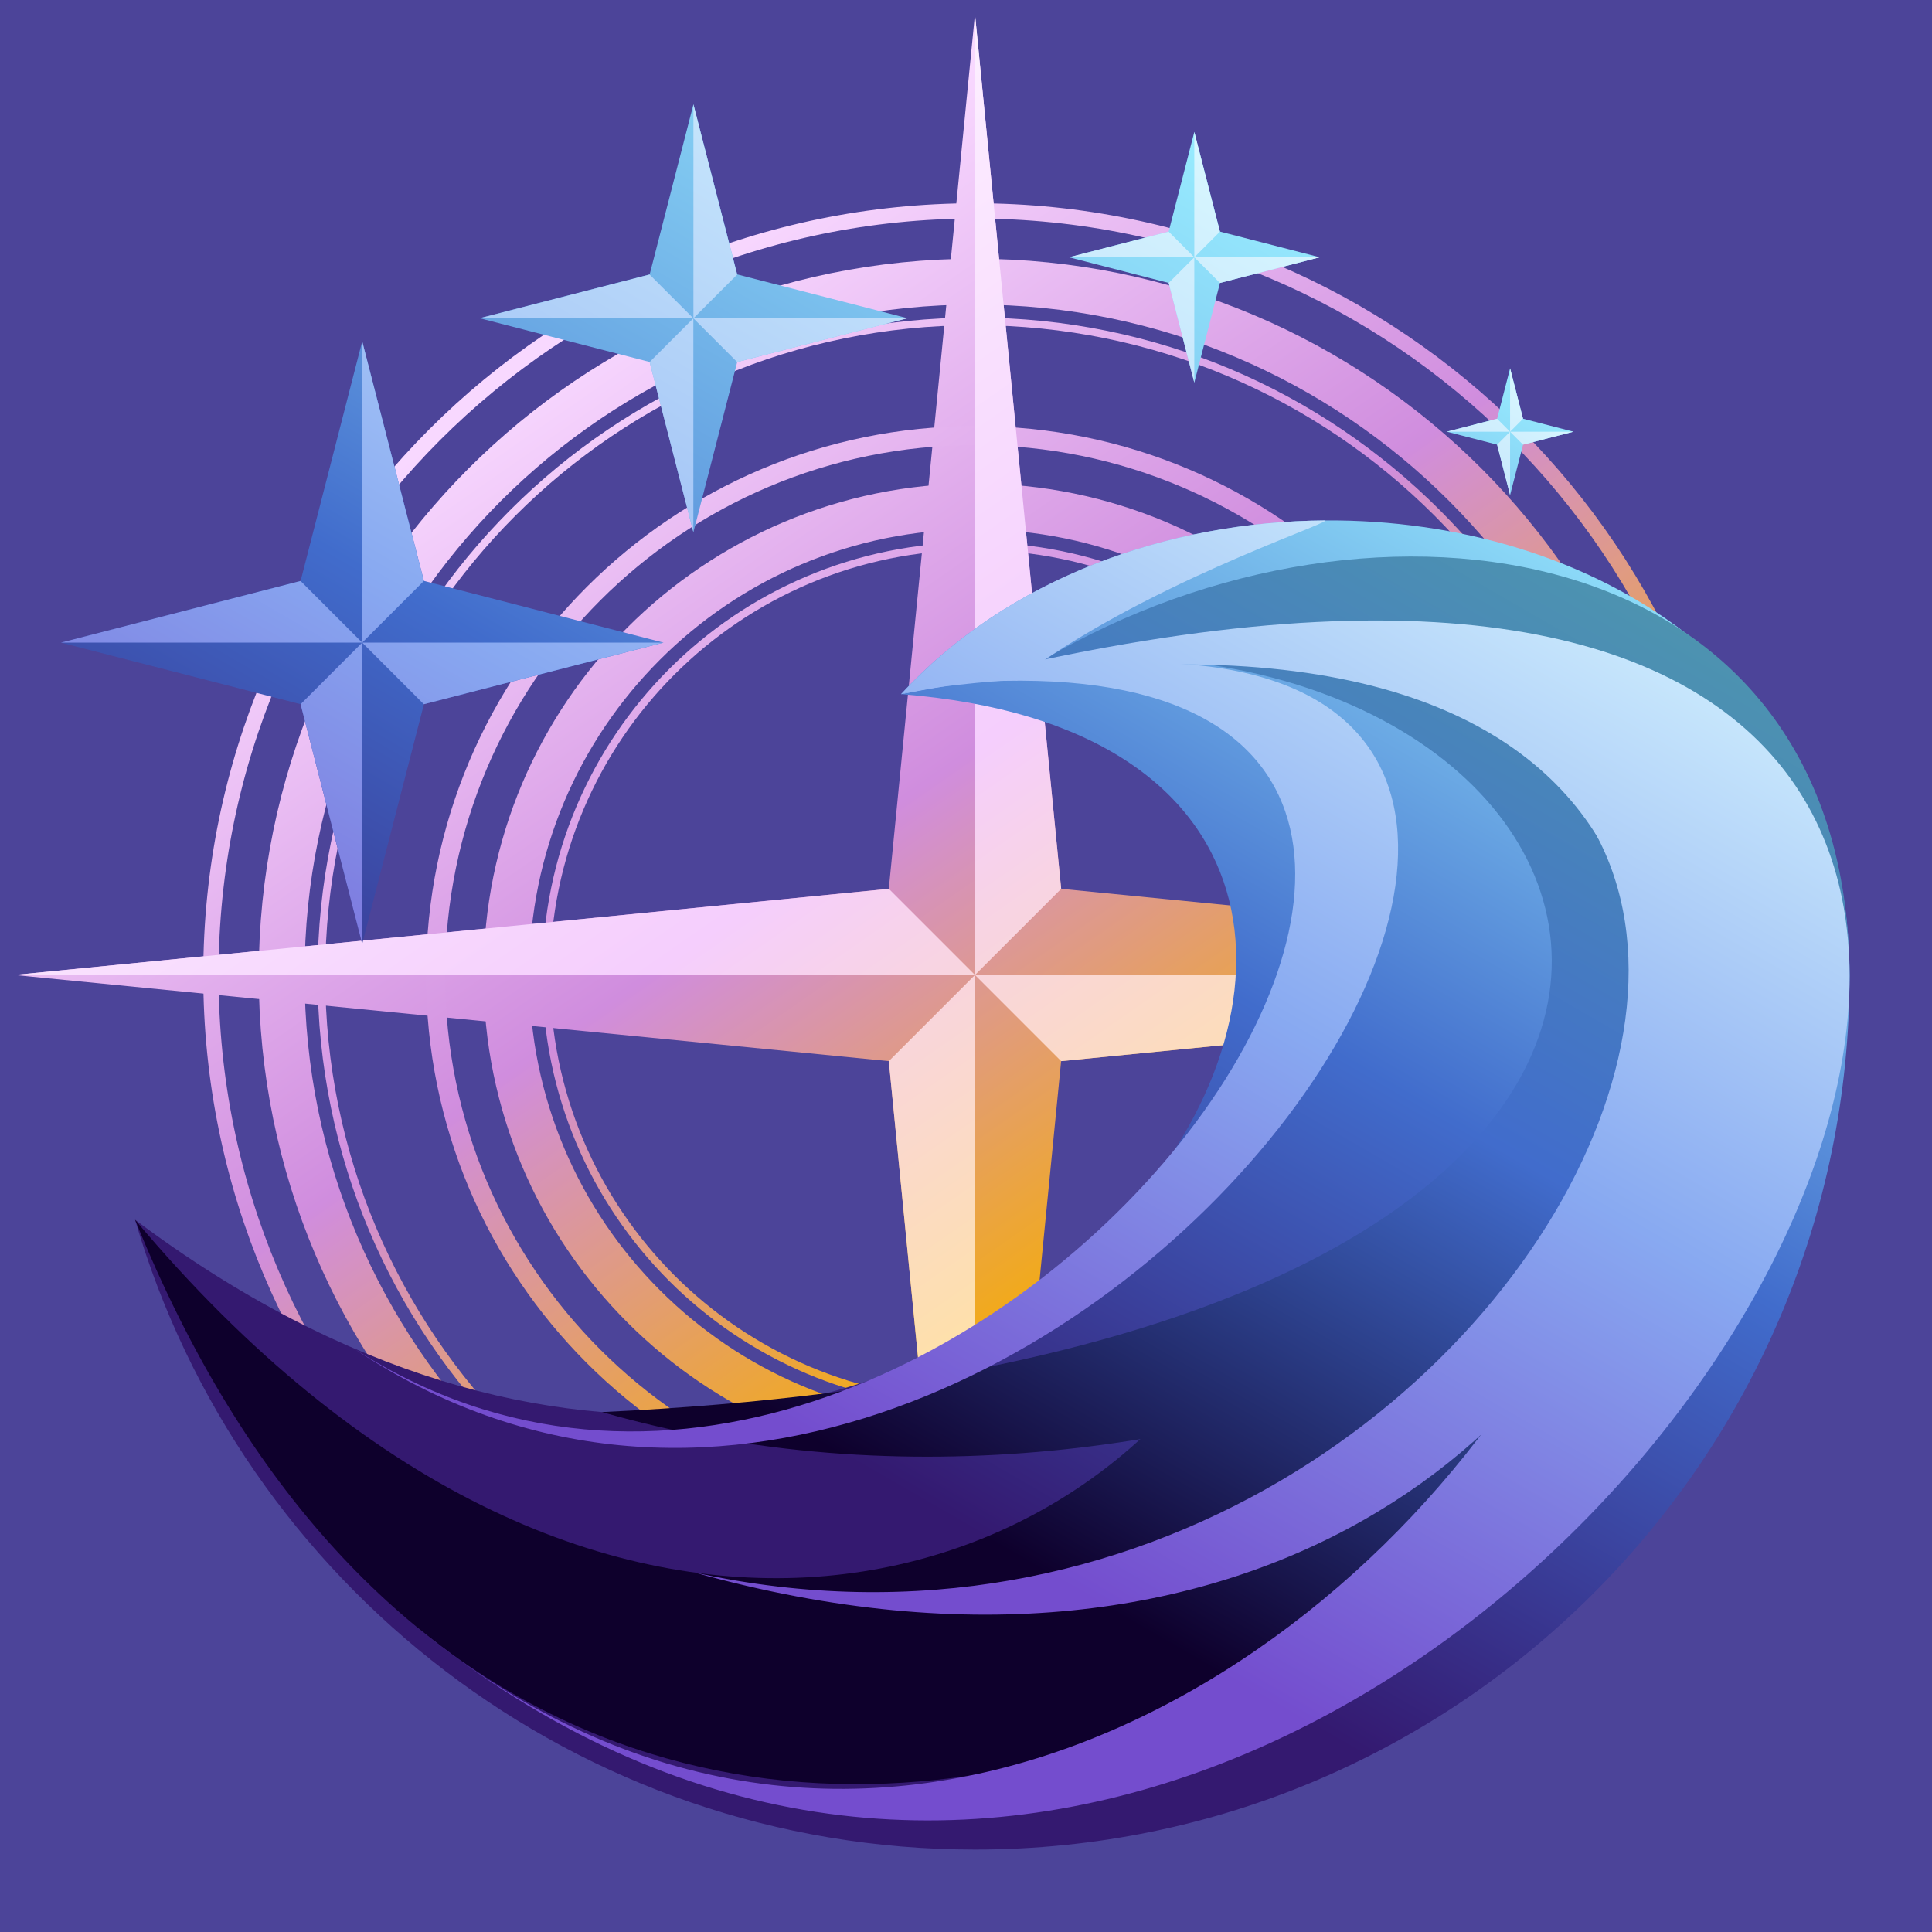
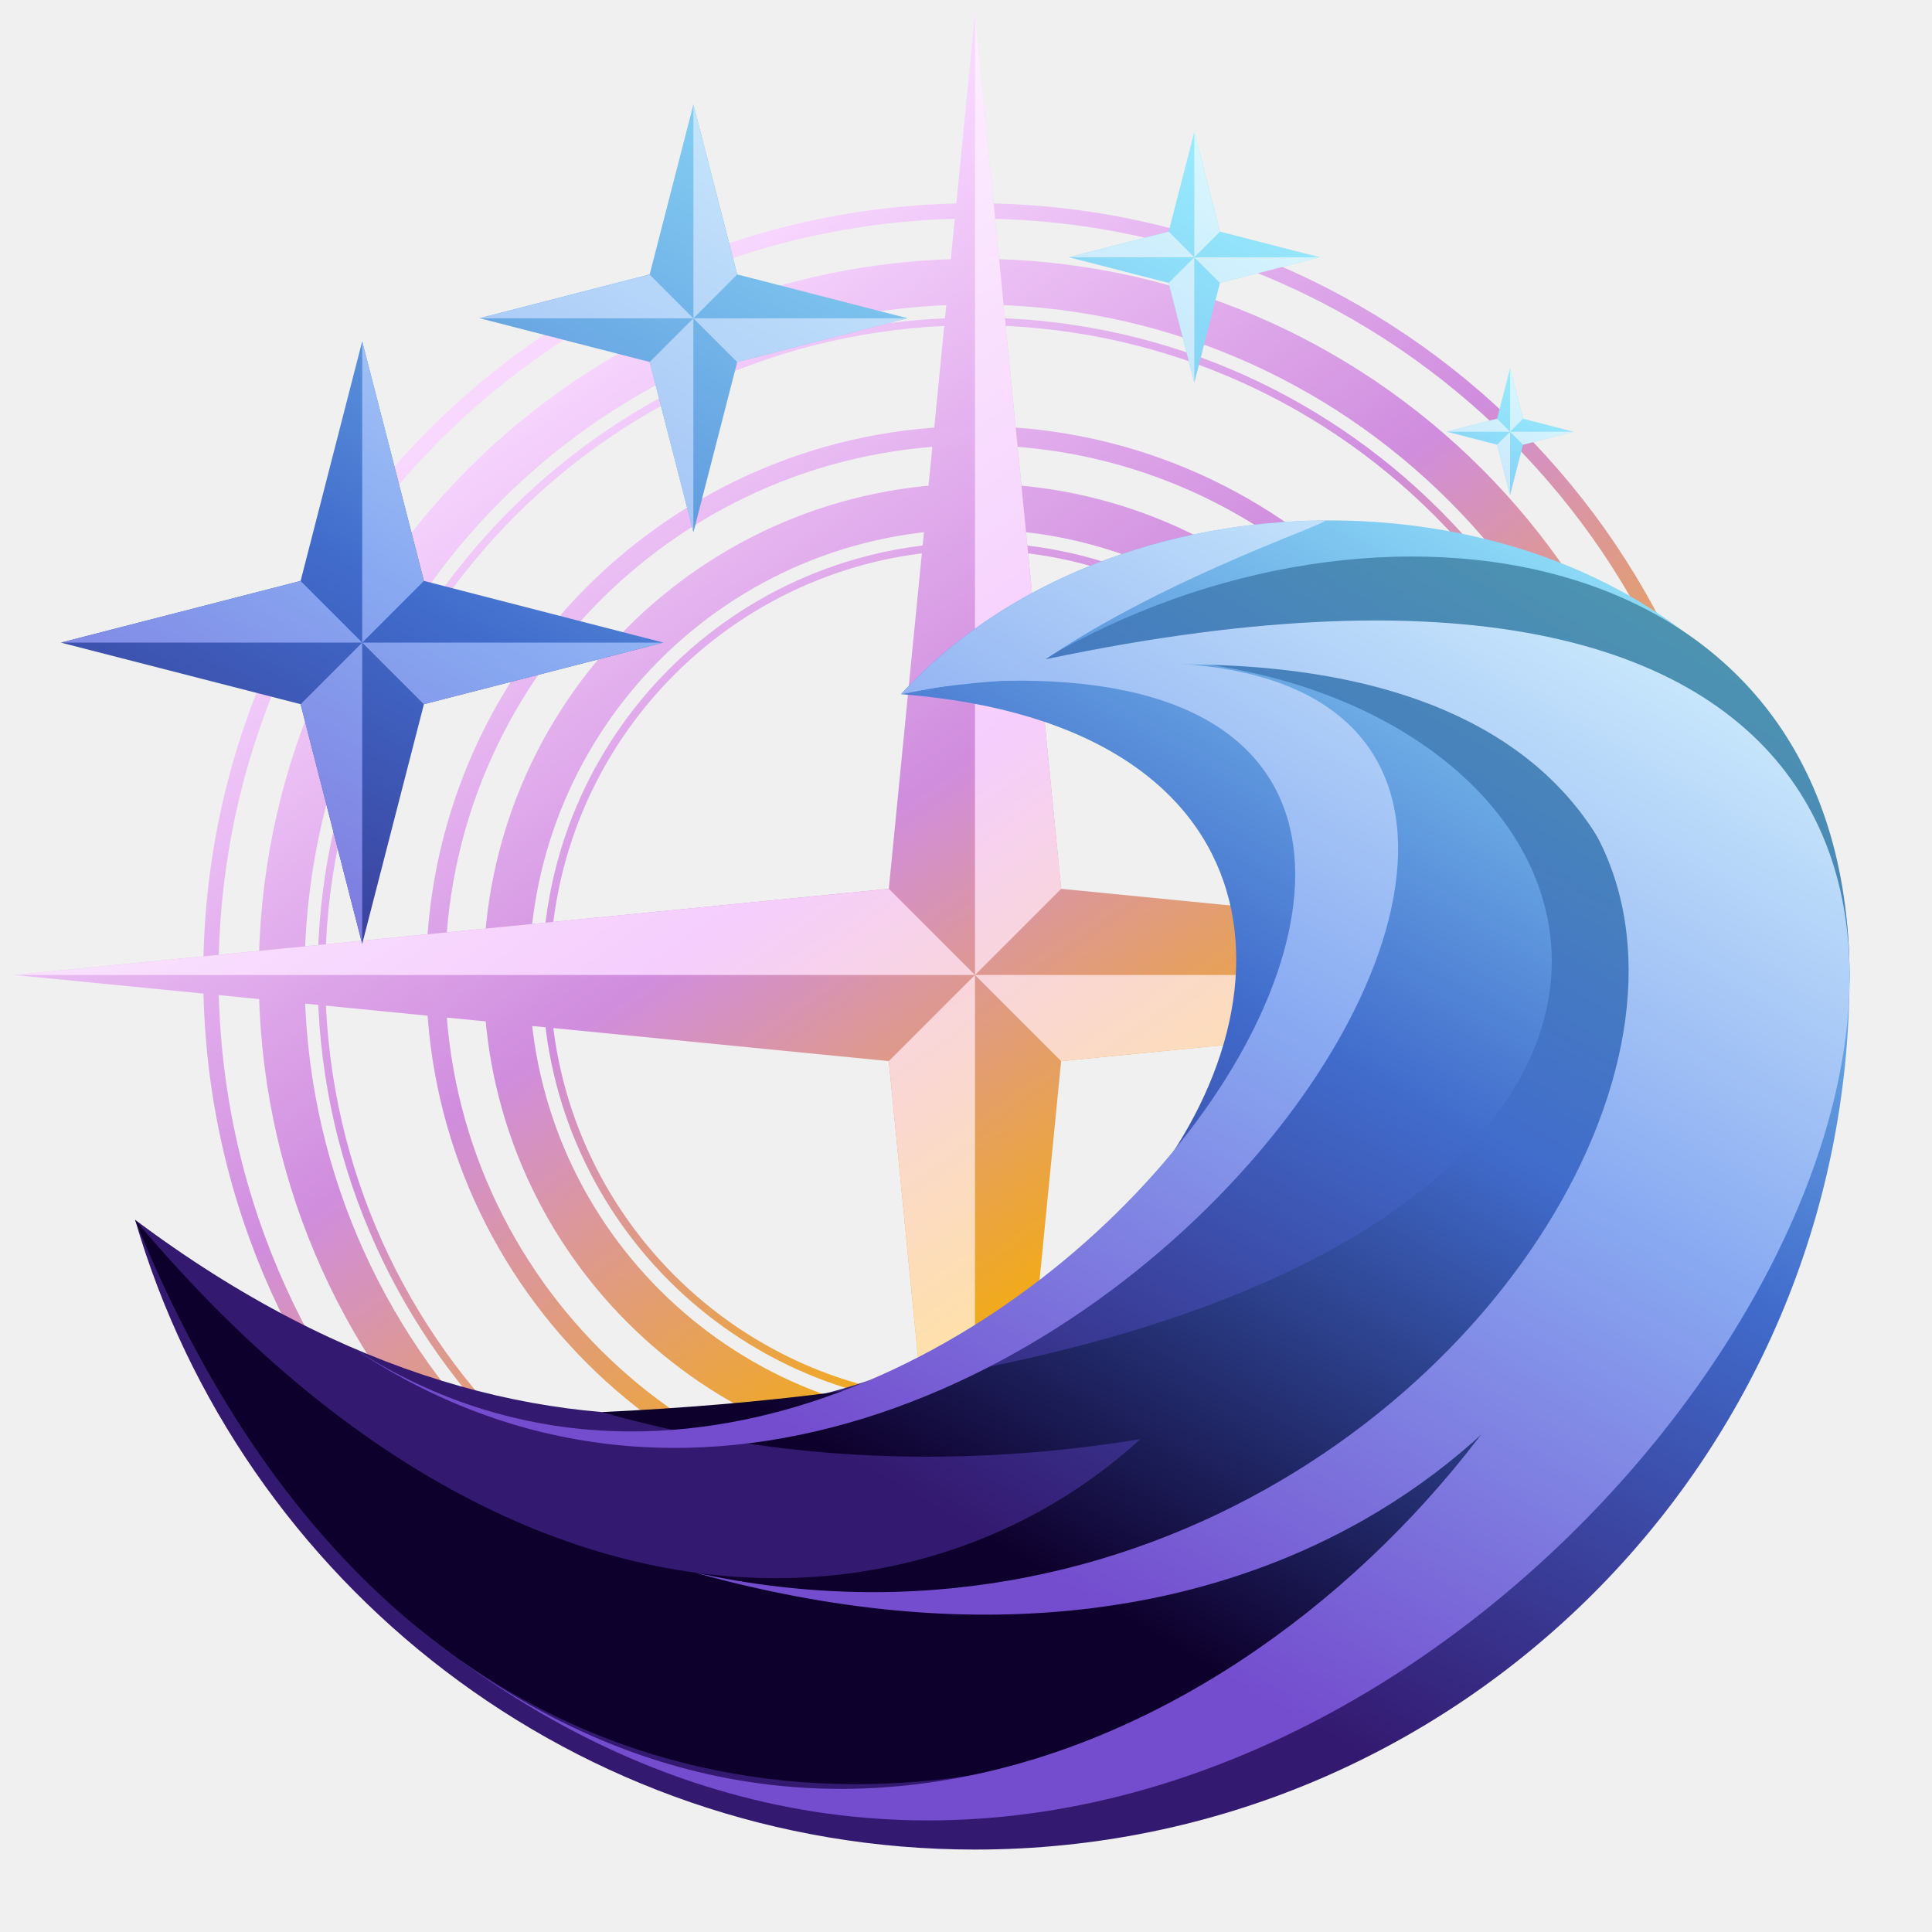
<svg xmlns="http://www.w3.org/2000/svg" xmlns:xlink="http://www.w3.org/1999/xlink" width="128" height="128" viewBox="0 0 33.867 33.867" version="1.1" id="svg8">
  <defs id="defs2">
    <linearGradient id="linearGradient87">
      <stop style="stop-color:#744dce;stop-opacity:1;" offset="0" id="stop85" />
      <stop style="stop-color:#88a9f1;stop-opacity:1;" offset="0.482" id="stop86" />
      <stop style="stop-color:#d9f8ff;stop-opacity:1;" offset="1" id="stop87" />
    </linearGradient>
    <linearGradient id="linearGradient77">
      <stop style="stop-color:#ffe2a1;stop-opacity:1;" offset="0" id="stop75" />
      <stop style="stop-color:#f5cefd;stop-opacity:1;" offset="0.485" id="stop76" />
      <stop style="stop-color:#fcedff;stop-opacity:1;" offset="1" id="stop77" />
    </linearGradient>
    <linearGradient id="linearGradient55">
      <stop style="stop-color:#0e002c;stop-opacity:1;" offset="0" id="stop53" />
      <stop style="stop-color:#416ccc;stop-opacity:1;" offset="0.482" id="stop54" />
      <stop style="stop-color:#4f9aab;stop-opacity:1;" offset="1" id="stop55" />
    </linearGradient>
    <linearGradient id="linearGradient2">
      <stop style="stop-color:#341970;stop-opacity:1;" offset="0" id="stop1" />
      <stop style="stop-color:#416ccc;stop-opacity:1;" offset="0.482" id="stop29" />
      <stop style="stop-color:#99edff;stop-opacity:1;" offset="1" id="stop2" />
    </linearGradient>
    <linearGradient id="linearGradient11">
      <stop style="stop-color:#f5ad06;stop-opacity:1;" offset="0" id="stop11" />
      <stop style="stop-color:#d08dde;stop-opacity:1;" offset="0.485" id="stop13" />
      <stop style="stop-color:#f8d8ff;stop-opacity:1;" offset="1" id="stop12" />
    </linearGradient>
    <clipPath clipPathUnits="userSpaceOnUse" id="clipPath11">
      <path id="path11" style="fill:#c8c8c8;fill-opacity:1;stroke:#d3d3d3;stroke-width:0.106;stroke-linecap:round;stroke-linejoin:miter;stroke-miterlimit:100;stroke-dasharray:none;stroke-opacity:1;paint-order:stroke fill markers" d="M -2.105,-0.421 V 20.44 H 5.327 A 12.131,12.131 0 0 0 16.933,29.064 12.131,12.131 0 0 0 29.064,16.933 12.131,12.131 0 0 0 22.497,6.157 v -6.578 z" />
    </clipPath>
    <linearGradient xlink:href="#linearGradient11" id="linearGradient15" x1="17.404" y1="22.408" x2="8.777" y2="9.984" gradientUnits="userSpaceOnUse" gradientTransform="matrix(1.263855,0,0,1.263855,-4.310143,-4.310127)" />
    <linearGradient xlink:href="#linearGradient11" id="linearGradient16" gradientUnits="userSpaceOnUse" x1="17.335" y1="21.597" x2="9.985" y2="11.014" gradientTransform="matrix(1.454704,0,0,1.454704,-7.541856,-7.541839)" />
    <linearGradient xlink:href="#linearGradient11" id="linearGradient17" gradientUnits="userSpaceOnUse" gradientTransform="matrix(1.869977,0,0,1.869977,-14.57381,-14.57379)" x1="17.252" y1="20.633" x2="11.421" y2="12.237" />
    <linearGradient xlink:href="#linearGradient11" id="linearGradient18" gradientUnits="userSpaceOnUse" gradientTransform="matrix(1.156433,0,0,1.156433,-2.491126,-2.491109)" x1="17.45" y1="22.941" x2="7.982" y2="9.307" />
    <linearGradient xlink:href="#linearGradient11" id="linearGradient19" gradientUnits="userSpaceOnUse" gradientTransform="matrix(2.060786,0,0,2.060786,-17.80485,-17.80483)" x1="17.222" y1="20.291" x2="11.931" y2="12.672" />
    <linearGradient xlink:href="#linearGradient11" id="linearGradient20" gradientUnits="userSpaceOnUse" gradientTransform="matrix(1.76282,0,0,1.76282,-12.75929,-12.75927)" x1="17.271" y1="20.858" x2="11.086" y2="11.951" />
    <linearGradient xlink:href="#linearGradient11" id="linearGradient24" x1="17.404" y1="22.408" x2="8.777" y2="9.984" gradientUnits="userSpaceOnUse" />
    <linearGradient xlink:href="#linearGradient2" id="linearGradient49" x1="4.023" y1="21.842" x2="8.392" y2="14.276" gradientUnits="userSpaceOnUse" />
    <linearGradient xlink:href="#linearGradient2" id="linearGradient50" x1="3.739" y1="32.508" x2="12.29" y2="17.698" gradientUnits="userSpaceOnUse" />
    <linearGradient xlink:href="#linearGradient2" id="linearGradient25" gradientUnits="userSpaceOnUse" x1="23.571" y1="28.492" x2="32.122" y2="13.681" spreadMethod="pad" gradientTransform="matrix(1.263855,0,0,1.263855,-4.310144,-4.310127)" />
    <linearGradient xlink:href="#linearGradient2" id="linearGradient45" gradientUnits="userSpaceOnUse" x1="13.824" y1="16.276" x2="18.353" y2="8.43" />
    <clipPath clipPathUnits="userSpaceOnUse" id="clipPath58">
      <rect style="fill:#484848;fill-opacity:1;stroke:none;stroke-width:0.265;stroke-linecap:butt;stroke-linejoin:miter;stroke-miterlimit:3.3;stroke-dasharray:none;stroke-opacity:1;paint-order:stroke fill markers" id="rect59" width="27.006" height="27.099" x="0" y="0" />
    </clipPath>
    <clipPath clipPathUnits="userSpaceOnUse" id="clipPath58-6">
      <rect style="fill:#484848;fill-opacity:1;stroke:none;stroke-width:0.265;stroke-linecap:butt;stroke-linejoin:miter;stroke-miterlimit:3.3;stroke-dasharray:none;stroke-opacity:1;paint-order:stroke fill markers" id="rect59-8" width="27.006" height="27.099" x="0" y="0" />
    </clipPath>
    <linearGradient xlink:href="#linearGradient2" id="linearGradient31" x1="17.404" y1="22.408" x2="8.777" y2="9.984" gradientUnits="userSpaceOnUse" />
    <clipPath clipPathUnits="userSpaceOnUse" id="clipPath58-3">
      <rect style="fill:#484848;fill-opacity:1;stroke:none;stroke-width:0.265;stroke-linecap:butt;stroke-linejoin:miter;stroke-miterlimit:3.3;stroke-dasharray:none;stroke-opacity:1;paint-order:stroke fill markers" id="rect59-1" width="27.006" height="27.099" x="0" y="0" />
    </clipPath>
    <clipPath clipPathUnits="userSpaceOnUse" id="clipPath92">
      <rect style="fill:#ffffff;fill-opacity:1;stroke:none;stroke-width:0.132;stroke-linecap:butt;stroke-linejoin:miter;stroke-miterlimit:100000;stroke-dasharray:none;stroke-opacity:1;paint-order:stroke fill markers" id="rect93" width="26.282" height="25.029" x="-1.753" y="-0.628" />
    </clipPath>
    <clipPath clipPathUnits="userSpaceOnUse" id="clipPath94">
      <rect style="fill:#ffffff;fill-opacity:1;stroke:none;stroke-width:0.132;stroke-linecap:butt;stroke-linejoin:miter;stroke-miterlimit:100000;stroke-dasharray:none;stroke-opacity:1;paint-order:stroke fill markers" id="rect95" width="23.416" height="25.029" x="-1.158" y="-0.628" />
    </clipPath>
    <linearGradient xlink:href="#linearGradient77" id="linearGradient58" x1="17.404" y1="22.408" x2="8.777" y2="9.984" gradientUnits="userSpaceOnUse" gradientTransform="matrix(1.263855,0,0,1.263855,-4.310144,-4.310127)" />
    <linearGradient xlink:href="#linearGradient77" id="linearGradient59" x1="17.404" y1="22.408" x2="8.777" y2="9.984" gradientUnits="userSpaceOnUse" gradientTransform="matrix(1.263855,0,0,1.263855,-4.310144,-4.310127)" />
    <linearGradient xlink:href="#linearGradient77" id="linearGradient60" x1="17.404" y1="22.408" x2="8.777" y2="9.984" gradientUnits="userSpaceOnUse" />
    <linearGradient xlink:href="#linearGradient77" id="linearGradient61" x1="17.404" y1="22.408" x2="8.777" y2="9.984" gradientUnits="userSpaceOnUse" />
    <linearGradient xlink:href="#linearGradient87" id="linearGradient80" x1="23.571" y1="28.492" x2="32.122" y2="13.681" gradientUnits="userSpaceOnUse" gradientTransform="matrix(1.300447,0,0,1.300447,-2.599126,-3.399786)" />
    <linearGradient xlink:href="#linearGradient87" id="linearGradient81" x1="23.571" y1="28.492" x2="32.122" y2="13.681" gradientUnits="userSpaceOnUse" gradientTransform="matrix(1.300447,0,0,1.300447,-2.599126,-3.399786)" />
    <linearGradient xlink:href="#linearGradient87" id="linearGradient82" x1="23.571" y1="28.492" x2="32.122" y2="13.681" gradientUnits="userSpaceOnUse" gradientTransform="matrix(1.300447,0,0,1.300447,-2.599126,-3.399786)" />
    <linearGradient xlink:href="#linearGradient87" id="linearGradient89" x1="23.571" y1="28.492" x2="32.122" y2="13.681" gradientUnits="userSpaceOnUse" gradientTransform="matrix(1.74088,0,0,1.74088,-10.09333,-5.548255)" />
    <linearGradient xlink:href="#linearGradient87" id="linearGradient90" x1="23.571" y1="28.492" x2="32.122" y2="13.681" gradientUnits="userSpaceOnUse" gradientTransform="matrix(1.74088,0,0,1.74088,-10.09333,-5.548255)" />
    <linearGradient xlink:href="#linearGradient87" id="linearGradient91" x1="23.571" y1="28.492" x2="32.122" y2="13.681" gradientUnits="userSpaceOnUse" gradientTransform="matrix(1.74088,0,0,1.74088,-10.09333,-5.548255)" />
    <linearGradient xlink:href="#linearGradient87" id="linearGradient92" x1="23.571" y1="28.492" x2="32.122" y2="13.681" gradientUnits="userSpaceOnUse" gradientTransform="matrix(1.74088,0,0,1.74088,-10.09333,-5.548255)" />
    <linearGradient xlink:href="#linearGradient87" id="linearGradient93" x1="23.571" y1="28.492" x2="32.122" y2="13.681" gradientUnits="userSpaceOnUse" gradientTransform="matrix(2.049499,0,0,2.049499,-19.70292,-7.447452)" />
    <linearGradient xlink:href="#linearGradient87" id="linearGradient94" x1="23.571" y1="28.492" x2="32.122" y2="13.681" gradientUnits="userSpaceOnUse" gradientTransform="matrix(2.049499,0,0,2.049499,-19.70292,-7.447452)" />
    <linearGradient xlink:href="#linearGradient87" id="linearGradient95" x1="23.571" y1="28.492" x2="32.122" y2="13.681" gradientUnits="userSpaceOnUse" gradientTransform="matrix(2.049499,0,0,2.049499,-19.70292,-7.447452)" />
    <linearGradient xlink:href="#linearGradient87" id="linearGradient96" x1="23.571" y1="28.492" x2="32.122" y2="13.681" gradientUnits="userSpaceOnUse" gradientTransform="matrix(2.049499,0,0,2.049499,-19.70292,-7.447452)" />
    <linearGradient xlink:href="#linearGradient87" id="linearGradient100" gradientUnits="userSpaceOnUse" x1="23.571" y1="28.492" x2="32.122" y2="13.681" gradientTransform="matrix(1.300447,0,0,1.300447,-2.599126,-3.399786)" />
    <linearGradient xlink:href="#linearGradient55" id="linearGradient101" gradientUnits="userSpaceOnUse" x1="23.571" y1="28.492" x2="32.122" y2="13.681" spreadMethod="pad" gradientTransform="matrix(1.263855,0,0,1.263855,-4.310144,-4.310127)" />
    <linearGradient xlink:href="#linearGradient87" id="linearGradient102" gradientUnits="userSpaceOnUse" x1="23.571" y1="28.492" x2="32.122" y2="13.681" spreadMethod="pad" gradientTransform="matrix(1.263855,0,0,1.263855,-4.310144,-4.310127)" />
    <linearGradient xlink:href="#linearGradient87" id="linearGradient105" x1="15.908" y1="13.066" x2="27.73" y2="13.066" gradientUnits="userSpaceOnUse" gradientTransform="matrix(1.263855,0,0,1.263855,-4.310144,-4.310127)" />
    <linearGradient xlink:href="#linearGradient55" id="linearGradient107" gradientUnits="userSpaceOnUse" x1="23.571" y1="28.492" x2="32.122" y2="13.681" spreadMethod="pad" gradientTransform="matrix(1.263855,0,0,1.263855,-4.310003,-4.310127)" />
    <linearGradient xlink:href="#linearGradient87" id="linearGradient108" gradientUnits="userSpaceOnUse" x1="23.571" y1="28.492" x2="32.122" y2="13.681" spreadMethod="pad" gradientTransform="matrix(1.263855,0,0,1.263855,-4.310144,-4.310127)" />
    <linearGradient xlink:href="#linearGradient87" id="linearGradient109" gradientUnits="userSpaceOnUse" x1="23.571" y1="28.492" x2="32.122" y2="13.681" spreadMethod="pad" gradientTransform="matrix(1.263855,0,0,1.263855,-4.310144,-4.310127)" />
    <linearGradient xlink:href="#linearGradient87" id="linearGradient111" gradientUnits="userSpaceOnUse" x1="23.571" y1="28.492" x2="32.122" y2="13.681" spreadMethod="pad" gradientTransform="matrix(1.263855,0,0,1.263855,-4.310144,-4.310127)" />
    <linearGradient xlink:href="#linearGradient2" id="linearGradient50-6" x1="3.739" y1="32.508" x2="12.29" y2="17.698" gradientUnits="userSpaceOnUse" />
    <linearGradient xlink:href="#linearGradient87" id="linearGradient116" gradientUnits="userSpaceOnUse" gradientTransform="matrix(2.049499,0,0,2.049499,-19.70292,-7.447452)" x1="23.571" y1="28.492" x2="32.122" y2="13.681" />
    <linearGradient xlink:href="#linearGradient87" id="linearGradient117" gradientUnits="userSpaceOnUse" gradientTransform="matrix(2.049499,0,0,2.049499,-19.70292,-7.447452)" x1="23.571" y1="28.492" x2="32.122" y2="13.681" />
    <linearGradient xlink:href="#linearGradient87" id="linearGradient118" gradientUnits="userSpaceOnUse" gradientTransform="matrix(2.049499,0,0,2.049499,-19.70292,-7.447452)" x1="23.571" y1="28.492" x2="32.122" y2="13.681" />
    <linearGradient xlink:href="#linearGradient87" id="linearGradient119" gradientUnits="userSpaceOnUse" gradientTransform="matrix(2.049499,0,0,2.049499,-19.70292,-7.447452)" x1="23.571" y1="28.492" x2="32.122" y2="13.681" />
  </defs>
  <g id="layer1">
-     <rect style="fill:#4c4499;fill-opacity:1;stroke-width:1.3;stroke-linecap:round;stroke-linejoin:round" id="rect1" width="33.867" height="33.867" x="0" y="0" ry="0" />
    <g id="g76" transform="translate(12.60241,-2.214254)" style="display:none;fill:none;stroke:#ffffff;stroke-width:0.132;stroke-dasharray:none;stroke-opacity:1">
      <path style="fill:none;fill-opacity:1;stroke:#ffffff;stroke-width:0.132;stroke-linecap:round;stroke-linejoin:miter;stroke-miterlimit:100;stroke-dasharray:none;stroke-opacity:1;paint-order:stroke fill markers" id="path22-9" d="m 3.607,16.933 12.284,-1.043 1.043,-12.284 1.043,12.284 12.284,1.043 -12.284,1.043 -1.043,12.284 -1.043,-12.284 z" clip-path="url(#clipPath58-3)" transform="translate(-12.60241,2.214255)" />
      <path style="fill:none;stroke:#ffffff;stroke-width:0.132;stroke-linecap:round;stroke-miterlimit:100;stroke-dasharray:none;stroke-opacity:1;paint-order:stroke fill markers" d="m 4.33,11.451 c -4.249,0 -7.695,3.448 -7.695,7.697 0,4.249 3.446,7.695 7.695,7.695 4.249,0 7.697,-3.446 7.697,-7.695 0,-4.249 -3.448,-7.697 -7.697,-7.697 z m 0,0.133 c 4.178,0 7.564,3.386 7.564,7.564 0,4.178 -3.386,7.562 -7.564,7.562 -4.178,0 -7.562,-3.385 -7.562,-7.562 0,-4.178 3.385,-7.564 7.562,-7.564 z" id="path13-5-8" />
      <path style="fill:none;stroke:#ffffff;stroke-width:0.132;stroke-linecap:round;stroke-miterlimit:100;stroke-dasharray:none;stroke-opacity:1;paint-order:stroke fill markers" d="m 4.33,13.199 c -3.285,0 -5.947,2.664 -5.947,5.949 0,3.285 2.662,5.947 5.947,5.947 3.285,0 5.949,-2.662 5.949,-5.947 0,-3.285 -2.664,-5.949 -5.949,-5.949 z m 0,0.053 c 3.257,0 5.896,2.64 5.896,5.896 0,3.257 -2.64,5.895 -5.896,5.895 -3.257,0 -5.895,-2.638 -5.895,-5.895 0,-3.257 2.638,-5.896 5.895,-5.896 z" id="path13-5-7-6" />
      <path style="fill:none;stroke:#ffffff;stroke-width:0.132;stroke-linecap:round;stroke-miterlimit:100;stroke-dasharray:none;stroke-opacity:1;paint-order:stroke fill markers" d="m 4.33,10.055 c -5.021,0 -9.092,4.073 -9.092,9.094 0,5.021 4.071,9.092 9.092,9.092 5.021,0 9.094,-4.071 9.094,-9.092 0,-5.021 -4.073,-9.094 -9.094,-9.094 z m 0,0.055 c 4.992,0 9.039,4.047 9.039,9.039 0,4.992 -4.047,9.039 -9.039,9.039 -4.992,0 -9.039,-4.047 -9.039,-9.039 0,-4.992 4.047,-9.039 9.039,-9.039 z" id="path13-5-7-7-5" />
      <path style="fill:none;stroke:#ffffff;stroke-width:0.132;stroke-linecap:round;stroke-miterlimit:100;stroke-dasharray:none;stroke-opacity:1;paint-order:stroke fill markers" d="m 4.33,8.496 c -5.882,0 -10.65,4.77 -10.65,10.652 0,5.882 4.768,10.65 10.65,10.65 5.882,0 10.652,-4.768 10.652,-10.65 0,-5.882 -4.77,-10.652 -10.652,-10.652 z m 0,0.107 c 5.824,0 10.545,4.721 10.545,10.545 0,5.824 -4.721,10.543 -10.545,10.543 -5.824,0 -10.543,-4.719 -10.543,-10.543 0,-5.824 4.719,-10.545 10.543,-10.545 z" id="path13-5-7-1-0" />
      <path style="fill:none;stroke:#ffffff;stroke-width:0.132;stroke-linecap:round;stroke-miterlimit:100;stroke-dasharray:none;stroke-opacity:1;paint-order:stroke fill markers" d="m 4.33,9.393 c -5.386,0 -9.754,4.37 -9.754,9.756 0,5.386 4.368,9.754 9.754,9.754 5.386,0 9.756,-4.368 9.756,-9.754 0,-5.386 -4.37,-9.756 -9.756,-9.756 z m 0,0.277 c 5.236,0 9.479,4.243 9.479,9.479 0,5.236 -4.243,9.477 -9.479,9.477 -5.236,0 -9.477,-4.241 -9.477,-9.477 0,-5.236 4.241,-9.479 9.477,-9.479 z" id="path13-5-1-2" />
      <path style="fill:none;stroke:#ffffff;stroke-width:0.132;stroke-linecap:round;stroke-miterlimit:100;stroke-dasharray:none;stroke-opacity:1;paint-order:stroke fill markers" d="m 4.33,12.463 c -3.69,0 -6.684,2.996 -6.684,6.686 0,3.69 2.994,6.684 6.684,6.684 3.69,0 6.686,-2.994 6.686,-6.684 0,-3.69 -2.996,-6.686 -6.686,-6.686 z m 0,0.371 c 3.489,0 6.314,2.825 6.314,6.314 0,3.489 -2.825,6.313 -6.314,6.312 -3.489,0 -6.312,-2.823 -6.312,-6.312 0,-3.489 2.823,-6.314 6.312,-6.314 z" id="path13-8" />
      <path d="m 9.192,12.843 c -2.198,0.015 -4.415,0.809 -5.886,2.409 10.75,0.844 1.025,16.026 -10.624,7.291 1.468,5.047 6.128,8.735 11.649,8.735 6.7,0 12.131,-5.431 12.131,-12.131 0,-4.187 -3.607,-6.329 -7.27,-6.305 z" style="fill:none;stroke:#ffffff;stroke-width:0.132;stroke-linecap:round;stroke-miterlimit:100;stroke-dasharray:none;stroke-opacity:1;paint-order:stroke fill markers" id="path26-6" />
      <path style="fill:none;fill-opacity:1;stroke:#ffffff;stroke-width:0.132;stroke-linecap:round;stroke-miterlimit:100;stroke-dasharray:none;stroke-opacity:1;paint-order:stroke fill markers" id="path8-0-0" d="m -1.058,12.138 -0.21,-0.816 -0.816,-0.21 0.816,-0.21 0.21,-0.816 0.21,0.816 0.816,0.21 -0.816,0.21 z" transform="translate(7.229557,-1.80205)" />
      <path style="fill:none;fill-opacity:1;stroke:#ffffff;stroke-width:0.07;stroke-linecap:round;stroke-miterlimit:100;stroke-dasharray:none;stroke-opacity:1;paint-order:stroke fill markers" id="path6-2" d="M 5.92,9.232 5.5,7.597 3.865,7.177 5.5,6.756 5.92,5.122 6.341,6.756 7.975,7.177 6.341,7.597 Z" transform="matrix(1.88774,0,0,1.88774,-15.12706,-0.017944)" />
      <path style="fill:none;fill-opacity:1;stroke:#ffffff;stroke-width:0.068;stroke-linecap:round;stroke-miterlimit:100;stroke-dasharray:none;stroke-opacity:1;paint-order:stroke fill markers" id="path8-4" d="m -1.058,12.138 -0.21,-0.816 -0.816,-0.21 0.816,-0.21 0.21,-0.816 0.21,0.816 0.816,0.21 -0.816,0.21 z" transform="matrix(1.957518,0,0,1.957518,3.092722,-12.04993)" />
    </g>
    <path style="fill:url(#linearGradient24);fill-opacity:1;stroke:none;stroke-width:0.053;stroke-linecap:round;stroke-linejoin:miter;stroke-miterlimit:100;stroke-dasharray:none;stroke-opacity:1;paint-order:stroke fill markers" id="path22" d="M 3.607,16.933 15.738,15.738 16.933,3.607 18.128,15.738 30.26,16.933 18.128,18.128 16.933,30.26 15.738,18.128 Z" clip-path="url(#clipPath58)" transform="matrix(1.263855,0,0,1.263855,-4.310144,-4.310127)" />
    <circle style="fill:none;fill-opacity:1;stroke:url(#linearGradient16);stroke-width:0.334;stroke-linecap:round;stroke-linejoin:miter;stroke-miterlimit:100;stroke-dasharray:none;stroke-opacity:1;paint-order:stroke fill markers" id="path13-5" cx="17.091" cy="17.091" r="9.455" />
    <circle style="fill:none;fill-opacity:1;stroke:url(#linearGradient18);stroke-width:0.134;stroke-linecap:round;stroke-linejoin:miter;stroke-miterlimit:100;stroke-dasharray:none;stroke-opacity:1;paint-order:stroke fill markers" id="path13-5-7" cx="17.091" cy="17.091" r="7.516" />
    <circle style="fill:none;fill-opacity:1;stroke:url(#linearGradient20);stroke-width:0.134;stroke-linecap:round;stroke-linejoin:miter;stroke-miterlimit:100;stroke-dasharray:none;stroke-opacity:1;paint-order:stroke fill markers" id="path13-5-7-7" cx="17.091" cy="17.091" r="11.457" />
    <circle style="fill:none;fill-opacity:1;stroke:url(#linearGradient19);stroke-width:0.268;stroke-linecap:round;stroke-linejoin:miter;stroke-miterlimit:100;stroke-dasharray:none;stroke-opacity:1;paint-order:stroke fill markers" id="path13-5-7-1" cx="17.091" cy="17.091" r="13.394" />
    <circle style="fill:none;fill-opacity:1;stroke:url(#linearGradient17);stroke-width:0.803;stroke-linecap:round;stroke-linejoin:miter;stroke-miterlimit:100;stroke-dasharray:none;stroke-opacity:1;paint-order:stroke fill markers" id="path13-5-1" cx="17.091" cy="17.091" r="12.154" />
    <circle style="fill:none;fill-opacity:1;stroke:url(#linearGradient15);stroke-width:0.803;stroke-linecap:round;stroke-linejoin:miter;stroke-miterlimit:100;stroke-dasharray:none;stroke-opacity:1;paint-order:stroke fill markers" id="path13" cx="17.091" cy="17.091" r="8.214" />
    <path style="fill:url(#linearGradient58);stroke:none;stroke-width:0.334px;stroke-linecap:butt;stroke-linejoin:miter;stroke-opacity:1" d="M 17.091,17.091 17.091,0.248 18.602,15.581 Z" id="path92" />
    <path style="fill:url(#linearGradient60);stroke:none;stroke-width:0.265px;stroke-linecap:butt;stroke-linejoin:miter;stroke-opacity:1" d="M 16.933,16.933 30.26,16.933 18.128,18.128 Z" id="path92-9" clip-path="url(#clipPath92)" transform="matrix(1.263855,0,0,1.263855,-4.310144,-4.310127)" />
    <path style="fill:url(#linearGradient61);stroke:none;stroke-width:0.265px;stroke-linecap:butt;stroke-linejoin:miter;stroke-opacity:1" d="M 16.933,16.933 16.933,30.26 15.738,18.128 Z" id="path92-0" clip-path="url(#clipPath94)" transform="matrix(1.263855,0,0,1.263855,-4.310144,-4.310127)" />
    <path style="fill:url(#linearGradient59);stroke:none;stroke-width:0.334px;stroke-linecap:butt;stroke-linejoin:miter;stroke-opacity:1" d="M 17.091,17.091 0.248,17.091 15.581,15.581 Z" id="path92-9-0" />
    <path d="M 23.234,9.123 C 20.457,9.142 17.654,10.146 15.795,12.168 29.382,13.235 17.091,32.423 2.368,21.382 4.224,27.761 10.113,32.422 17.091,32.422 c 8.467,0 15.331,-6.864 15.331,-15.331 0,-5.292 -4.559,-7.999 -9.188,-7.968 z" style="fill:url(#linearGradient25);stroke-width:2.675;stroke-linecap:round;stroke-miterlimit:100;paint-order:stroke fill markers" id="path26" />
    <path d="M 18.3,11.56 C 29.508,10.683 33.296,23.688 10.551,24.753 21.113,27.778 32.442,21.344 32.422,17.091 32.386,9.342 24.091,8.153 18.3,11.56 Z" style="fill:url(#linearGradient107);stroke-width:2.675;stroke-linecap:round;stroke-miterlimit:100;paint-order:stroke fill markers" id="path26-06" />
    <path id="path26-02" style="fill:url(#linearGradient101);stroke-width:2.675;stroke-linecap:round;stroke-miterlimit:100;paint-order:stroke fill markers" d="M 27.345,18.582 A 10.306,10.141 0 0 1 21.913,22.68 C 19.239,28.098 10.394,30.947 2.368,21.382 10.14,40.64 32.103,27.367 27.345,18.582 Z" />
    <path d="M 15.795,12.168 C 42.255,7.08 22.699,41.209 7.286,28.504 25.758,43.562 48.662,3.3 15.795,12.168 Z" style="fill:url(#linearGradient102);stroke-width:2.675;stroke-linecap:round;stroke-miterlimit:100;paint-order:stroke fill markers" id="path26-02-5" />
    <path id="path26-63" style="fill:url(#linearGradient111);stroke-width:2.675;stroke-linecap:round;stroke-miterlimit:100;paint-order:stroke fill markers" d="m 23.234,9.123 c -2.778,0.018 -5.58,1.023 -7.439,3.045 0.529,-0.156 2.296,-0.289 2.007,-0.235 2.172,-1.656 5.432,-2.729 5.432,-2.809 z" />
    <path d="M 15.795,12.168 C 37.819,7.647 27.8,30.98 12.181,27.567 31.645,32.99 36.622,6.524 15.795,12.168 Z" style="fill:url(#linearGradient109);stroke-width:2.675;stroke-linecap:round;stroke-miterlimit:100;paint-order:stroke fill markers" id="path26-02-5-6" />
    <path d="M 16.974,11.962 C 30.733,11.07 16.727,30.463 6.192,23.632 18.381,31.794 34.078,8.55 16.974,11.962 Z" style="fill:url(#linearGradient108);stroke-width:2.675;stroke-linecap:round;stroke-miterlimit:100;paint-order:stroke fill markers" id="path26-02-5-9" />
    <g id="g111" transform="matrix(1.046914,0,0,1.046914,-2.707449,-0.5823245)">
      <path style="fill:url(#linearGradient45);fill-opacity:1;stroke:none;stroke-width:2.117;stroke-linecap:round;stroke-miterlimit:100;stroke-opacity:1;paint-order:stroke fill markers" id="path6" d="M 5.92,9.232 5.5,7.597 3.865,7.177 5.5,6.756 5.92,5.122 6.341,6.756 7.975,7.177 6.341,7.597 Z" transform="matrix(2.454905,0,0,2.454905,-5.882289,-6.302641)" />
      <path style="fill:url(#linearGradient80);stroke:none;stroke-width:0.1px;stroke-linecap:butt;stroke-linejoin:miter;stroke-opacity:1" d="M 8.651,11.316 8.651,6.271 9.683,10.284 Z" id="path92-6" />
      <path style="fill:url(#linearGradient81);stroke:none;stroke-width:0.1px;stroke-linecap:butt;stroke-linejoin:miter;stroke-opacity:1" d="m 8.651,11.316 5.044,-5.2e-5 -4.012,1.032 z" id="path92-6-9" />
      <path style="fill:url(#linearGradient82);stroke:none;stroke-width:0.1px;stroke-linecap:butt;stroke-linejoin:miter;stroke-opacity:1" d="m 8.651,11.316 5.08e-5,5.044 -1.032,-4.012 z" id="path92-6-3" />
      <path style="fill:url(#linearGradient100);stroke:none;stroke-width:0.1px;stroke-linecap:butt;stroke-linejoin:miter;stroke-opacity:1" d="m 8.651,11.316 -5.044,5.2e-5 4.012,-1.032 z" id="path92-6-9-4" />
    </g>
    <g id="g112" transform="matrix(1.072537,0,0,1.072537,-2.456997,-2.452233)">
      <path style="fill:url(#linearGradient49);fill-opacity:1;stroke:none;stroke-width:2.117;stroke-linecap:round;stroke-miterlimit:100;stroke-opacity:1;paint-order:stroke fill markers" id="path8" d="m -1.058,12.138 -0.21,-0.816 -0.816,-0.21 0.816,-0.21 0.21,-0.816 0.21,0.816 0.816,0.21 -0.816,0.21 z" transform="matrix(3.407804,0,0,3.407804,17.23002,-30.38049)" />
      <path style="fill:url(#linearGradient89);stroke:none;stroke-width:0.069px;stroke-linecap:butt;stroke-linejoin:miter;stroke-opacity:1" d="M 13.624,7.489 13.624,3.993 14.339,6.774 Z" id="path92-6-6" />
      <path style="fill:url(#linearGradient91);stroke:none;stroke-width:0.069px;stroke-linecap:butt;stroke-linejoin:miter;stroke-opacity:1" d="m 13.624,7.489 3.495,-3.6e-5 -2.78,0.715 z" id="path92-6-9-6" />
      <path style="fill:url(#linearGradient92);stroke:none;stroke-width:0.069px;stroke-linecap:butt;stroke-linejoin:miter;stroke-opacity:1" d="m 13.623,7.489 3.6e-5,3.495 -0.715,-2.78 z" id="path92-6-3-1" />
      <path style="fill:url(#linearGradient90);stroke:none;stroke-width:0.069px;stroke-linecap:butt;stroke-linejoin:miter;stroke-opacity:1" d="m 13.623,7.489 -3.495,3.6e-5 2.78,-0.715 z" id="path92-6-9-4-8" />
    </g>
    <g id="g113" transform="matrix(1.045152,0,0,1.045152,1.313849,-2.905951)">
      <path style="fill:url(#linearGradient50);fill-opacity:1;stroke:none;stroke-width:2.117;stroke-linecap:round;stroke-miterlimit:100;stroke-opacity:1;paint-order:stroke fill markers" id="path8-0" d="m -1.058,12.138 -0.21,-0.816 -0.816,-0.21 0.816,-0.21 0.21,-0.816 0.21,0.816 0.816,0.21 -0.816,0.21 z" transform="matrix(2.049499,0,0,2.049499,20.94269,-15.67887)" />
      <path style="fill:url(#linearGradient94);stroke:none;stroke-width:0.042px;stroke-linecap:butt;stroke-linejoin:miter;stroke-opacity:1" d="m 18.774,7.096 -2e-5,-2.102 0.43,1.672 z" id="path92-6-6-4" />
      <path style="fill:url(#linearGradient95);stroke:none;stroke-width:0.042px;stroke-linecap:butt;stroke-linejoin:miter;stroke-opacity:1" d="m 18.774,7.096 2.102,-2.17e-5 -1.672,0.43 z" id="path92-6-9-6-9" />
      <path style="fill:url(#linearGradient96);stroke:none;stroke-width:0.042px;stroke-linecap:butt;stroke-linejoin:miter;stroke-opacity:1" d="m 18.774,7.096 2.3e-5,2.102 -0.43,-1.672 z" id="path92-6-3-1-6" />
      <path style="fill:url(#linearGradient93);stroke:none;stroke-width:0.042px;stroke-linecap:butt;stroke-linejoin:miter;stroke-opacity:1" d="m 18.774,7.096 -2.102,2.17e-5 1.672,-0.43 z" id="path92-6-9-4-8-3" />
    </g>
    <g id="g113-7" transform="matrix(0.5282177,0,0,0.5282177,16.55417,3.81958)">
      <path style="fill:url(#linearGradient50-6);fill-opacity:1;stroke:none;stroke-width:2.117;stroke-linecap:round;stroke-miterlimit:100;stroke-opacity:1;paint-order:stroke fill markers" id="path8-0-2" d="m -1.058,12.138 -0.21,-0.816 -0.816,-0.21 0.816,-0.21 0.21,-0.816 0.21,0.816 0.816,0.21 -0.816,0.21 z" transform="matrix(2.049499,0,0,2.049499,20.94269,-15.67887)" />
      <path style="fill:url(#linearGradient116);stroke:none;stroke-width:0.042px;stroke-linecap:butt;stroke-linejoin:miter;stroke-opacity:1" d="m 18.774,7.096 -2e-5,-2.102 0.43,1.672 z" id="path92-6-6-4-6" />
      <path style="fill:url(#linearGradient117);stroke:none;stroke-width:0.042px;stroke-linecap:butt;stroke-linejoin:miter;stroke-opacity:1" d="m 18.774,7.096 2.102,-2.17e-5 -1.672,0.43 z" id="path92-6-9-6-9-0" />
      <path style="fill:url(#linearGradient118);stroke:none;stroke-width:0.042px;stroke-linecap:butt;stroke-linejoin:miter;stroke-opacity:1" d="m 18.774,7.096 2.3e-5,2.102 -0.43,-1.672 z" id="path92-6-3-1-6-1" />
      <path style="fill:url(#linearGradient119);stroke:none;stroke-width:0.042px;stroke-linecap:butt;stroke-linejoin:miter;stroke-opacity:1" d="m 18.774,7.096 -2.102,2.17e-5 1.672,-0.43 z" id="path92-6-9-4-8-3-6" />
    </g>
    <path style="fill:url(#linearGradient105);stroke:none;stroke-width:0.334px;stroke-linecap:butt;stroke-linejoin:miter;stroke-opacity:1" d="m 15.795,12.168 14.942,0.07 z" id="path104" />
    <rect style="fill:#373737;fill-opacity:1;stroke:none;stroke-width:0.803;stroke-miterlimit:100000;stroke-dasharray:none;stroke-opacity:1;paint-order:stroke fill markers" id="rect120" width="0.178" height="0" x="5.37" y="17.091" />
  </g>
</svg>
